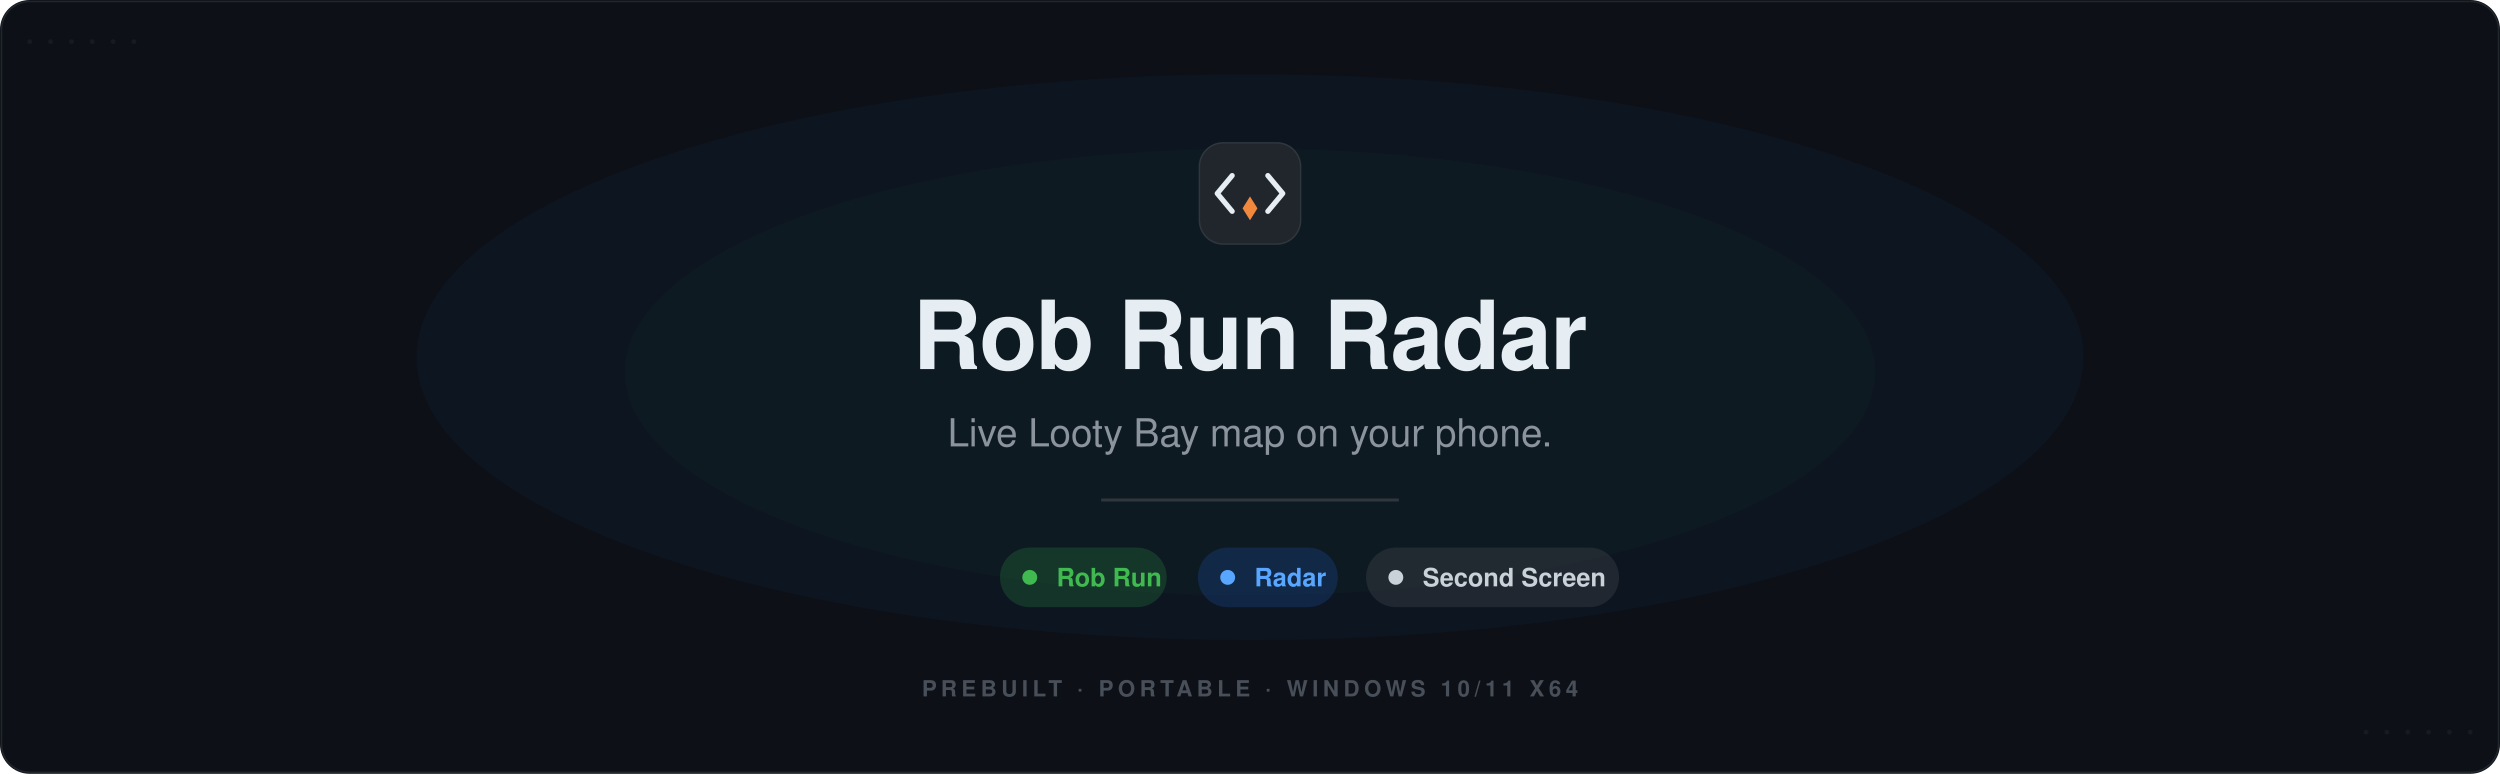
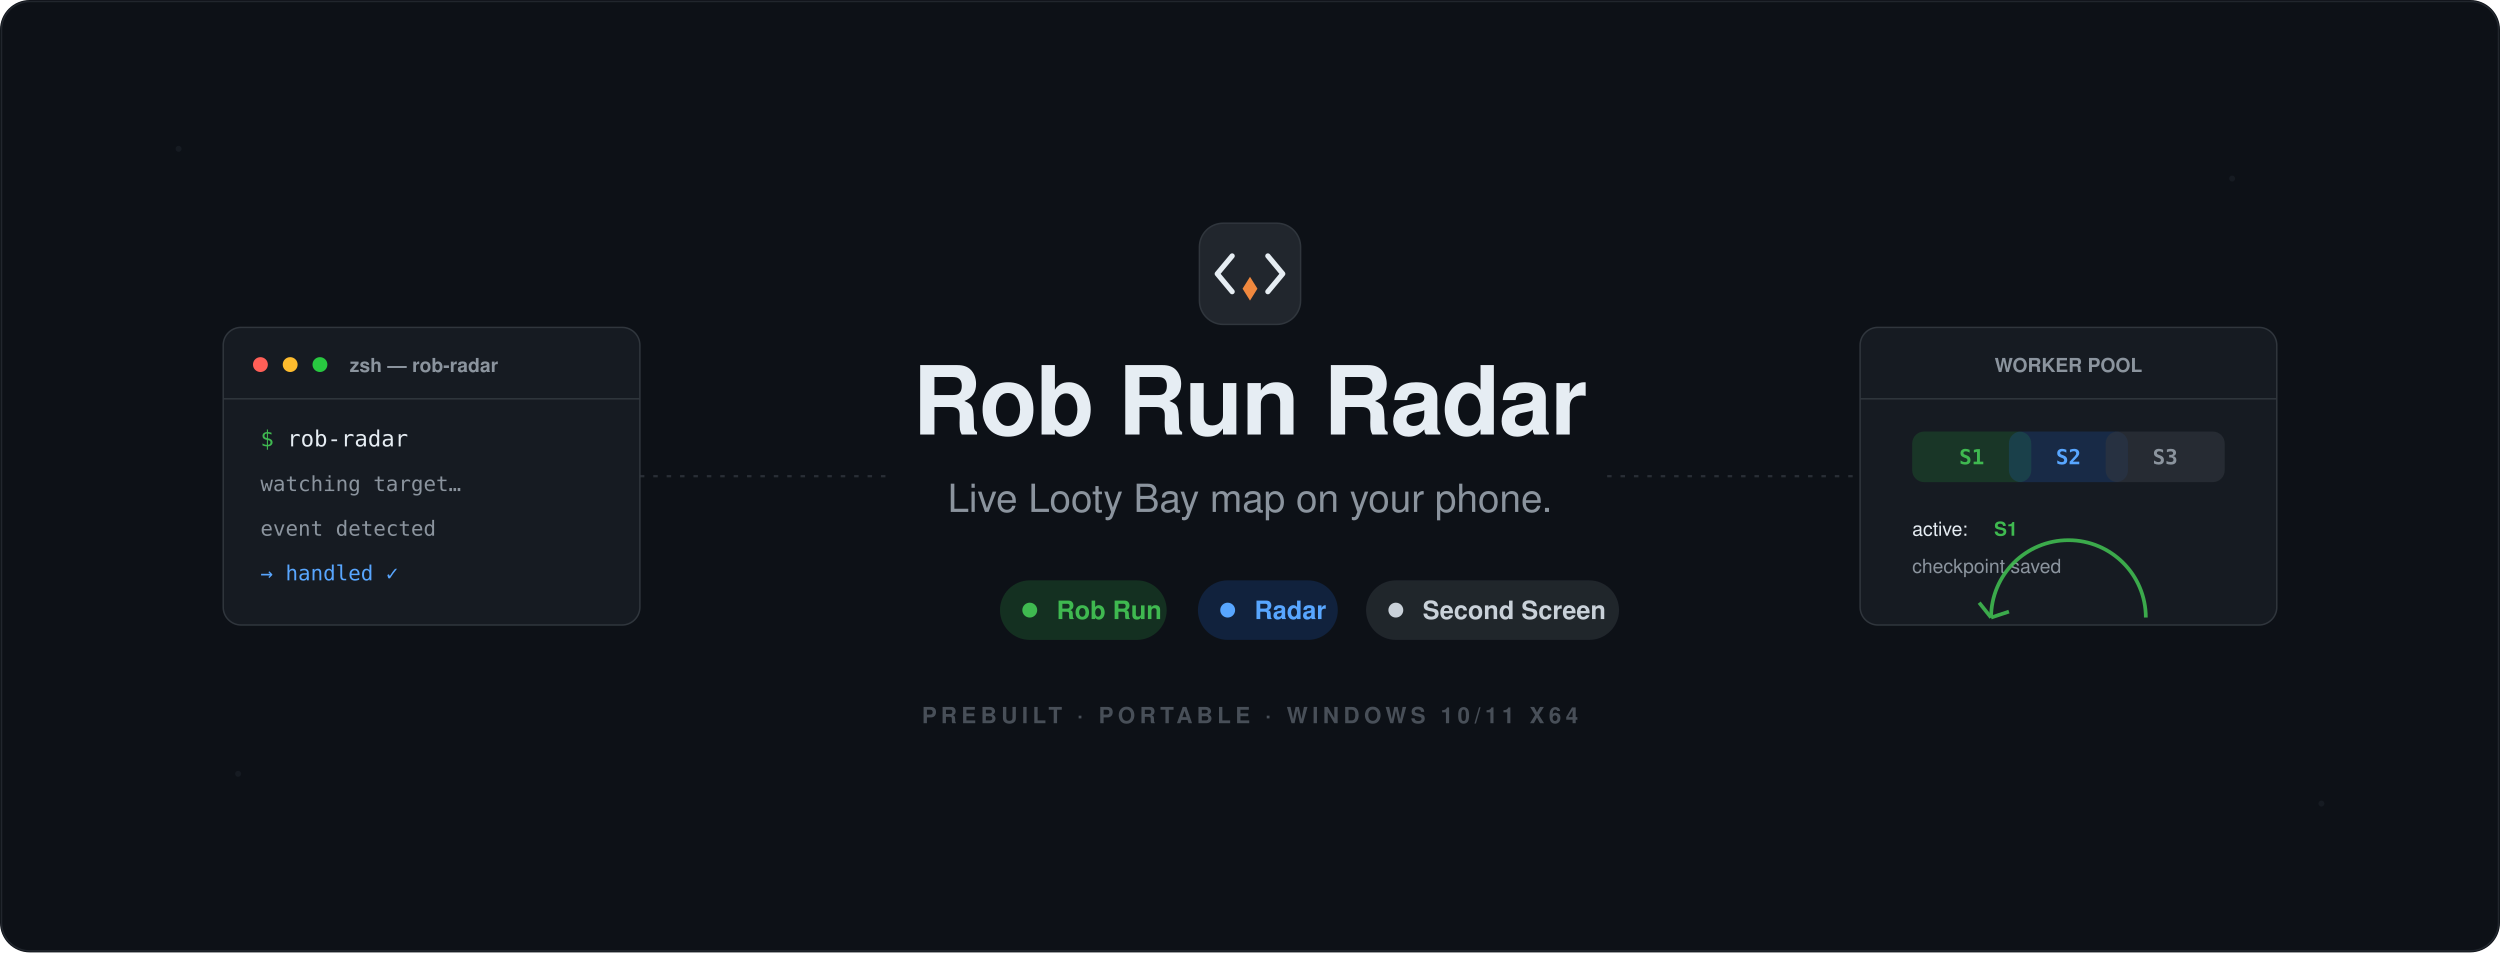
- <svg xmlns="http://www.w3.org/2000/svg" width="1680" height="520" viewBox="0 0 1680 520" fill="none" font-family="Segoe UI, Helvetica, Arial, sans-serif">
-   <rect width="1680" height="520" rx="20" fill="#0d1117" />
-   <rect x="1" y="1" width="1678" height="518" rx="19" fill="none" stroke="#21262d" />
-   <ellipse cx="840" cy="240" rx="560" ry="190" fill="#1f6feb" opacity="0.05" />
-   <ellipse cx="840" cy="250" rx="420" ry="150" fill="#238636" opacity="0.05" />
+ <svg xmlns="http://www.w3.org/2000/svg" width="1680" height="640" viewBox="0 0 1680 640" fill="none" font-family="Segoe UI, Helvetica, Arial, sans-serif">
+   <rect width="1680" height="640" rx="20" fill="#0d1117" />
+   <rect x="1" y="1" width="1678" height="638" rx="19" fill="none" stroke="#21262d" />
  <g fill="#161b22">
-     <circle cx="20" cy="28" r="1.6" />
-     <circle cx="34" cy="28" r="1.6" />
-     <circle cx="48" cy="28" r="1.6" />
-     <circle cx="62" cy="28" r="1.6" />
-     <circle cx="76" cy="28" r="1.6" />
-     <circle cx="90" cy="28" r="1.6" />
-     <circle cx="1660" cy="492" r="1.6" />
-     <circle cx="1646" cy="492" r="1.6" />
-     <circle cx="1632" cy="492" r="1.6" />
-     <circle cx="1618" cy="492" r="1.6" />
-     <circle cx="1604" cy="492" r="1.6" />
-     <circle cx="1590" cy="492" r="1.6" />
+     <circle cx="120" cy="100" r="2" />
+     <circle cx="1560" cy="540" r="2" />
+     <circle cx="1500" cy="120" r="2" />
+     <circle cx="160" cy="520" r="2" />
  </g>
  <g>
-     <rect x="806" y="96" width="68" height="68" rx="16" fill="#21262d" stroke="#30363d" />
-     <path d="M 828 118 l -10 12 l 10 12" stroke="#e6edf3" stroke-width="3.5" stroke-linecap="round" stroke-linejoin="round" fill="none" />
-     <path d="M 852 118 l 10 12 l -10 12" stroke="#e6edf3" stroke-width="3.5" stroke-linecap="round" stroke-linejoin="round" fill="none" />
-     <path d="M 840 132 l 5 8 l -5 8 l -5 -8 z" fill="#f0883e" />
+     <rect x="150" y="220" width="280" height="200" rx="12" fill="#161b22" stroke="#30363d" />
+     <circle cx="175" cy="245" r="5" fill="#ff5f57" />
+     <circle cx="195" cy="245" r="5" fill="#febc2e" />
+     <circle cx="215" cy="245" r="5" fill="#28c840" />
+     <text x="235" y="250" fill="#8b949e" font-size="13" font-weight="600">zsh — rob-radar</text>
+     <line x1="150" y1="268" x2="430" y2="268" stroke="#30363d" />
+     <text x="175" y="300" font-family="Menlo, Consolas, monospace" font-size="15" fill="#3fb950">$</text>
+     <text x="193" y="300" font-family="Menlo, Consolas, monospace" font-size="15" fill="#e6edf3">rob-radar</text>
+     <text x="175" y="330" font-family="Menlo, Consolas, monospace" font-size="14" fill="#8b949e">watching target…</text>
+     <text x="175" y="360" font-family="Menlo, Consolas, monospace" font-size="14" fill="#8b949e">event detected</text>
+     <text x="175" y="390" font-family="Menlo, Consolas, monospace" font-size="14" fill="#58a6ff">→ handled ✓</text>
  </g>
-   <text x="840" y="248" text-anchor="middle" fill="#e6edf3" font-size="64" font-weight="800" letter-spacing="-1">Rob Run Radar</text>
-   <text x="840" y="300" text-anchor="middle" fill="#8b949e" font-size="26" font-weight="500">Live Looty Bay map on your phone.</text>
-   <line x1="740" y1="336" x2="940" y2="336" stroke="#30363d" stroke-width="2" />
-   <rect x="672" y="368" width="112" height="40" rx="20" fill="#2ea043" opacity="0.22" />
-   <circle cx="692" cy="388" r="5" fill="#3fb950" />
-   <text x="710" y="394" fill="#3fb950" font-size="17" font-weight="600">Rob Run</text>
-   <rect x="805" y="368" width="94" height="40" rx="20" fill="#1f6feb" opacity="0.18" />
-   <circle cx="825" cy="388" r="5" fill="#58a6ff" />
-   <text x="843" y="394" fill="#58a6ff" font-size="17" font-weight="600">Radar</text>
-   <rect x="918" y="368" width="170" height="40" rx="20" fill="#30363d" opacity="0.55" />
-   <circle cx="938" cy="388" r="5" fill="#c9d1d9" />
-   <text x="956" y="394" fill="#c9d1d9" font-size="17" font-weight="600">Second Screen</text>
-   <text x="840" y="468" text-anchor="middle" fill="#484f58" font-size="15" font-weight="600" letter-spacing="3">PREBUILT · PORTABLE · WINDOWS 10/11 X64</text>
+   <g>
+     <rect x="1250" y="220" width="280" height="200" rx="12" fill="#161b22" stroke="#30363d" />
+     <text x="1390" y="250" text-anchor="middle" fill="#8b949e" font-size="13" font-weight="600">WORKER POOL</text>
+     <line x1="1250" y1="268" x2="1530" y2="268" stroke="#30363d" />
+     <rect x="1285" y="290" width="80" height="34" rx="8" fill="#238636" opacity="0.25" />
+     <text x="1325" y="312" text-anchor="middle" fill="#3fb950" font-size="14" font-weight="700" font-family="Menlo, Consolas, monospace">S1</text>
+     <rect x="1350" y="290" width="80" height="34" rx="8" fill="#1f6feb" opacity="0.18" />
+     <text x="1390" y="312" text-anchor="middle" fill="#58a6ff" font-size="14" font-weight="700" font-family="Menlo, Consolas, monospace">S2</text>
+     <rect x="1415" y="290" width="80" height="34" rx="8" fill="#30363d" opacity="0.6" />
+     <text x="1455" y="312" text-anchor="middle" fill="#8b949e" font-size="14" font-weight="700" font-family="Menlo, Consolas, monospace">S3</text>
+     <text x="1285" y="360" fill="#e6edf3" font-size="13">active:</text>
+     <text x="1340" y="360" fill="#3fb950" font-size="13" font-weight="700">S1</text>
+     <text x="1285" y="385" fill="#8b949e" font-size="13">checkpoint saved</text>
+     <g stroke="#3fb950" stroke-width="2.5" fill="none" opacity="0.9">
+       <path d="M 1338 415 A 44 44 0 1 1 1442 415" />
+       <path d="M 1338 415 l -8 -10 M 1338 415 l 12 -4" />
+     </g>
+   </g>
+   <g stroke="#30363d" stroke-width="1.5" stroke-dasharray="3 6" opacity="0.8">
+     <line x1="430" y1="320" x2="600" y2="320" />
+     <line x1="1080" y1="320" x2="1250" y2="320" />
+   </g>
+   <g>
+     <rect x="806" y="150" width="68" height="68" rx="16" fill="#21262d" stroke="#30363d" />
+     <path d="M 828 172 l -10 12 l 10 12" stroke="#e6edf3" stroke-width="3.5" stroke-linecap="round" stroke-linejoin="round" fill="none" />
+     <path d="M 852 172 l 10 12 l -10 12" stroke="#e6edf3" stroke-width="3.5" stroke-linecap="round" stroke-linejoin="round" fill="none" />
+     <path d="M 840 186 l 5 8 l -5 8 l -5 -8 z" fill="#f0883e" />
+   </g>
+   <text x="840" y="292" text-anchor="middle" fill="#e6edf3" font-size="64" font-weight="800" letter-spacing="-1">Rob Run Radar</text>
+   <text x="840" y="344" text-anchor="middle" fill="#8b949e" font-size="26" font-weight="500">Live Looty Bay map on your phone.</text>
+   <rect x="672" y="390" width="112" height="40" rx="20" fill="#2ea043" opacity="0.22" />
+   <circle cx="692" cy="410" r="5" fill="#3fb950" />
+   <text x="710" y="416" fill="#3fb950" font-size="17" font-weight="600">Rob Run</text>
+   <rect x="805" y="390" width="94" height="40" rx="20" fill="#1f6feb" opacity="0.18" />
+   <circle cx="825" cy="410" r="5" fill="#58a6ff" />
+   <text x="843" y="416" fill="#58a6ff" font-size="17" font-weight="600">Radar</text>
+   <rect x="918" y="390" width="170" height="40" rx="20" fill="#30363d" opacity="0.55" />
+   <circle cx="938" cy="410" r="5" fill="#c9d1d9" />
+   <text x="956" y="416" fill="#c9d1d9" font-size="17" font-weight="600">Second Screen</text>
+   <text x="840" y="486" text-anchor="middle" fill="#484f58" font-size="15" font-weight="600" letter-spacing="3">PREBUILT · PORTABLE · WINDOWS 10/11 X64</text>
</svg>
